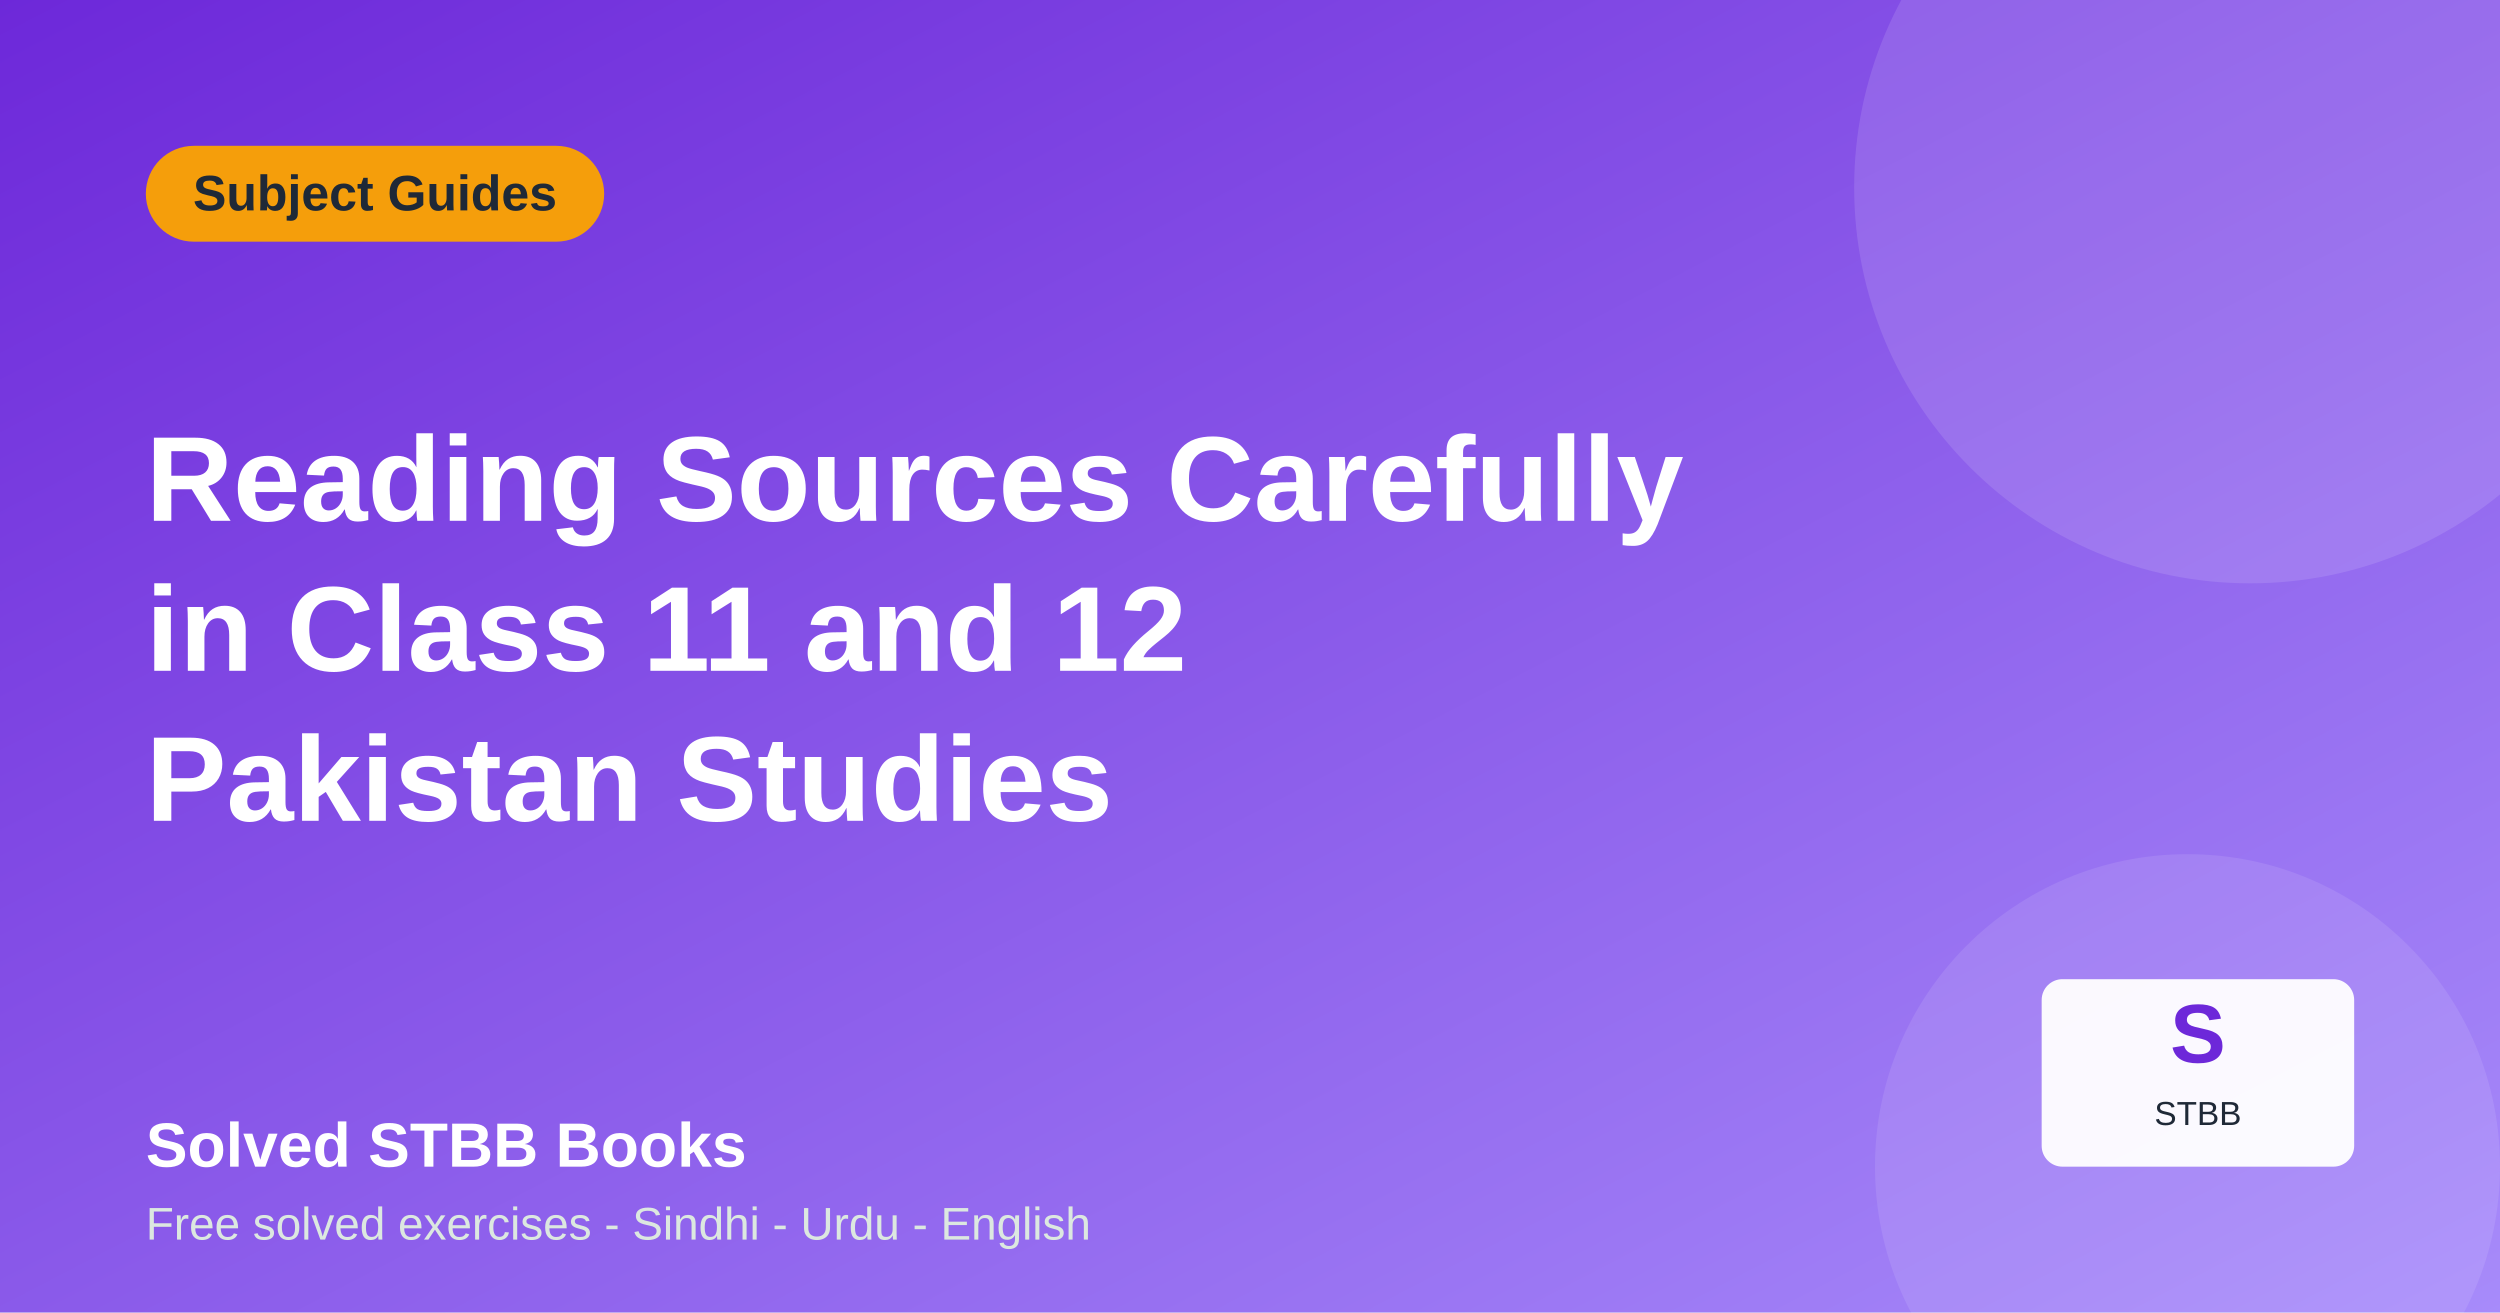
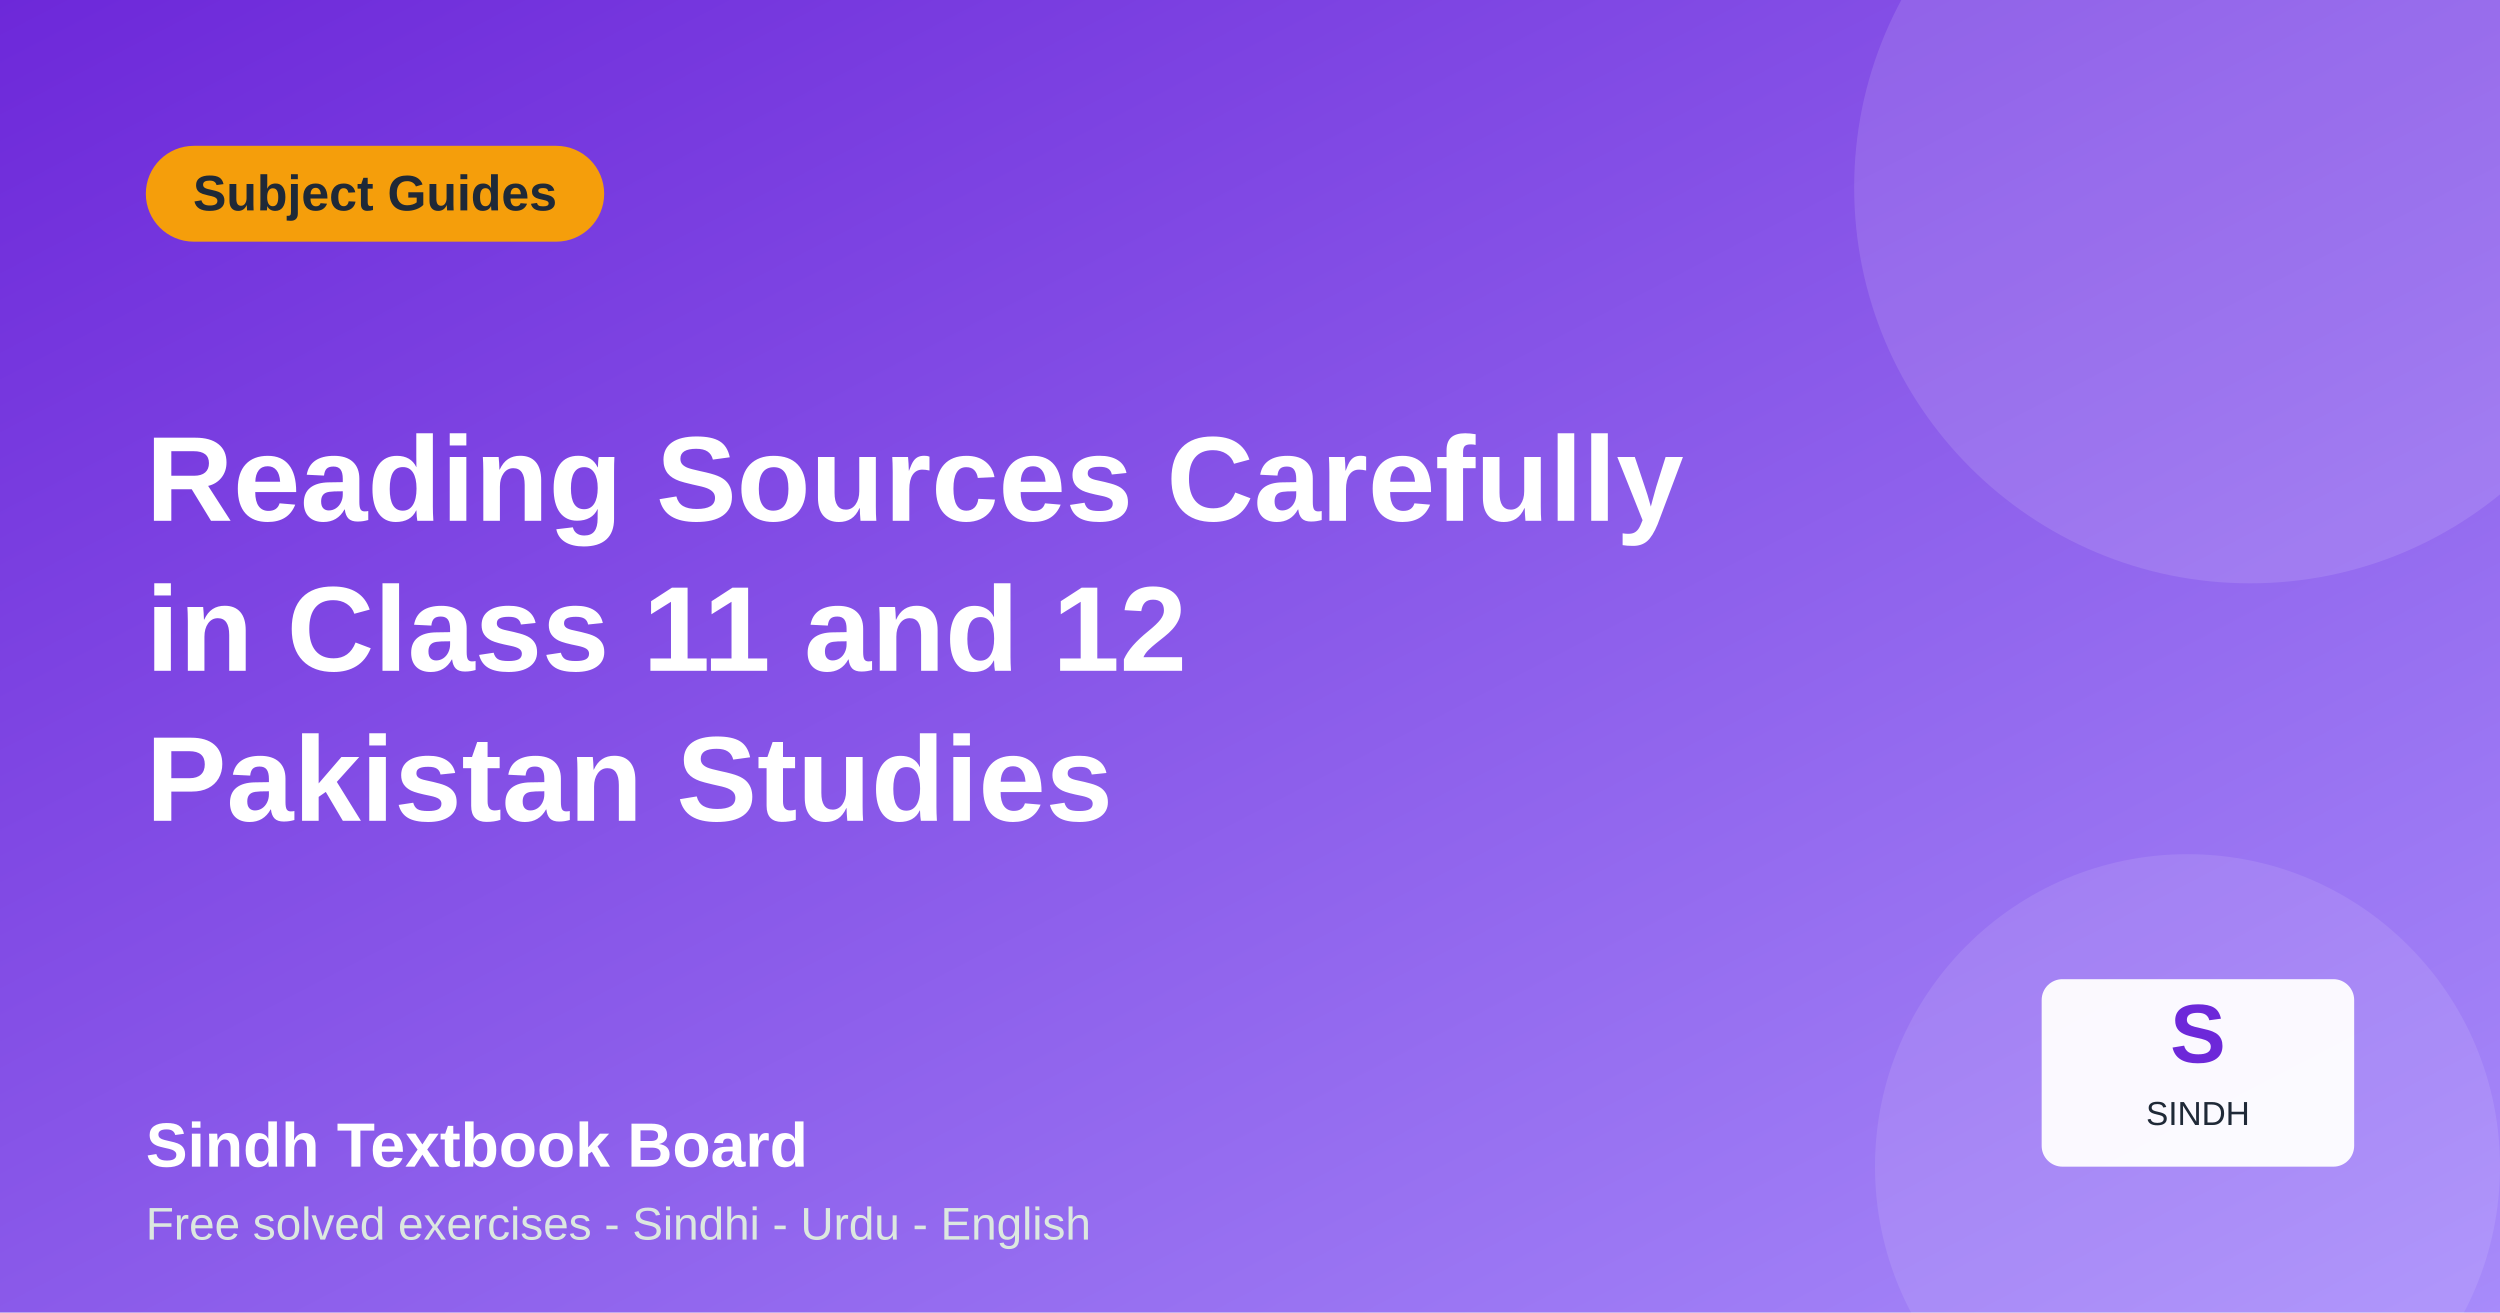
<svg xmlns="http://www.w3.org/2000/svg" width="1200" height="630" viewBox="0 0 1200 630">
  <defs>
    <linearGradient id="g" x1="0" y1="0" x2="1" y2="1">
      <stop offset="0" stop-color="#6D28D9" />
      <stop offset="1" stop-color="#A78BFA" />
    </linearGradient>
  </defs>
  <rect width="1200" height="630" fill="url(#g)" />
  <circle cx="1080" cy="90" r="190" fill="#ffffff" opacity="0.12" />
  <circle cx="1050" cy="560" r="150" fill="#ffffff" opacity="0.10" />
  <rect x="70" y="70" width="220" height="46" rx="23" fill="#F59E0B" />
  <text x="180" y="101" font-family="Arial, sans-serif" font-size="24" font-weight="bold" fill="#1F2937" text-anchor="middle">Subject Guides</text>
  <text x="70" y="250" font-family="Arial, sans-serif" font-size="58" font-weight="bold" fill="#ffffff">Reading Sources Carefully</text>
  <text x="70" y="322" font-family="Arial, sans-serif" font-size="58" font-weight="bold" fill="#ffffff">in Class 11 and 12</text>
  <text x="70" y="394" font-family="Arial, sans-serif" font-size="58" font-weight="bold" fill="#ffffff">Pakistan Studies</text>
-   <text x="70" y="560" font-family="Arial, sans-serif" font-size="30" font-weight="bold" fill="#ffffff">Solved STBB Books</text>
+   <text x="70" y="560" font-family="Arial, sans-serif" font-size="30" font-weight="bold" fill="#ffffff">Sindh Textbook Board</text>
  <text x="70" y="595" font-family="Arial, sans-serif" font-size="22" fill="#DCE8E0">Free solved exercises - Sindhi - Urdu - English</text>
  <rect x="980" y="470" width="150" height="90" rx="10" fill="#ffffff" opacity="0.95" />
  <text x="1055" y="510" font-family="Arial, sans-serif" font-size="40" font-weight="bold" fill="#6D28D9" text-anchor="middle">S</text>
-   <text x="1055" y="540" font-family="Arial, sans-serif" font-size="16" fill="#1F2937" text-anchor="middle">STBB</text>
+   <text x="1055" y="540" font-family="Arial, sans-serif" font-size="16" fill="#1F2937" text-anchor="middle">SINDH</text>
</svg>
